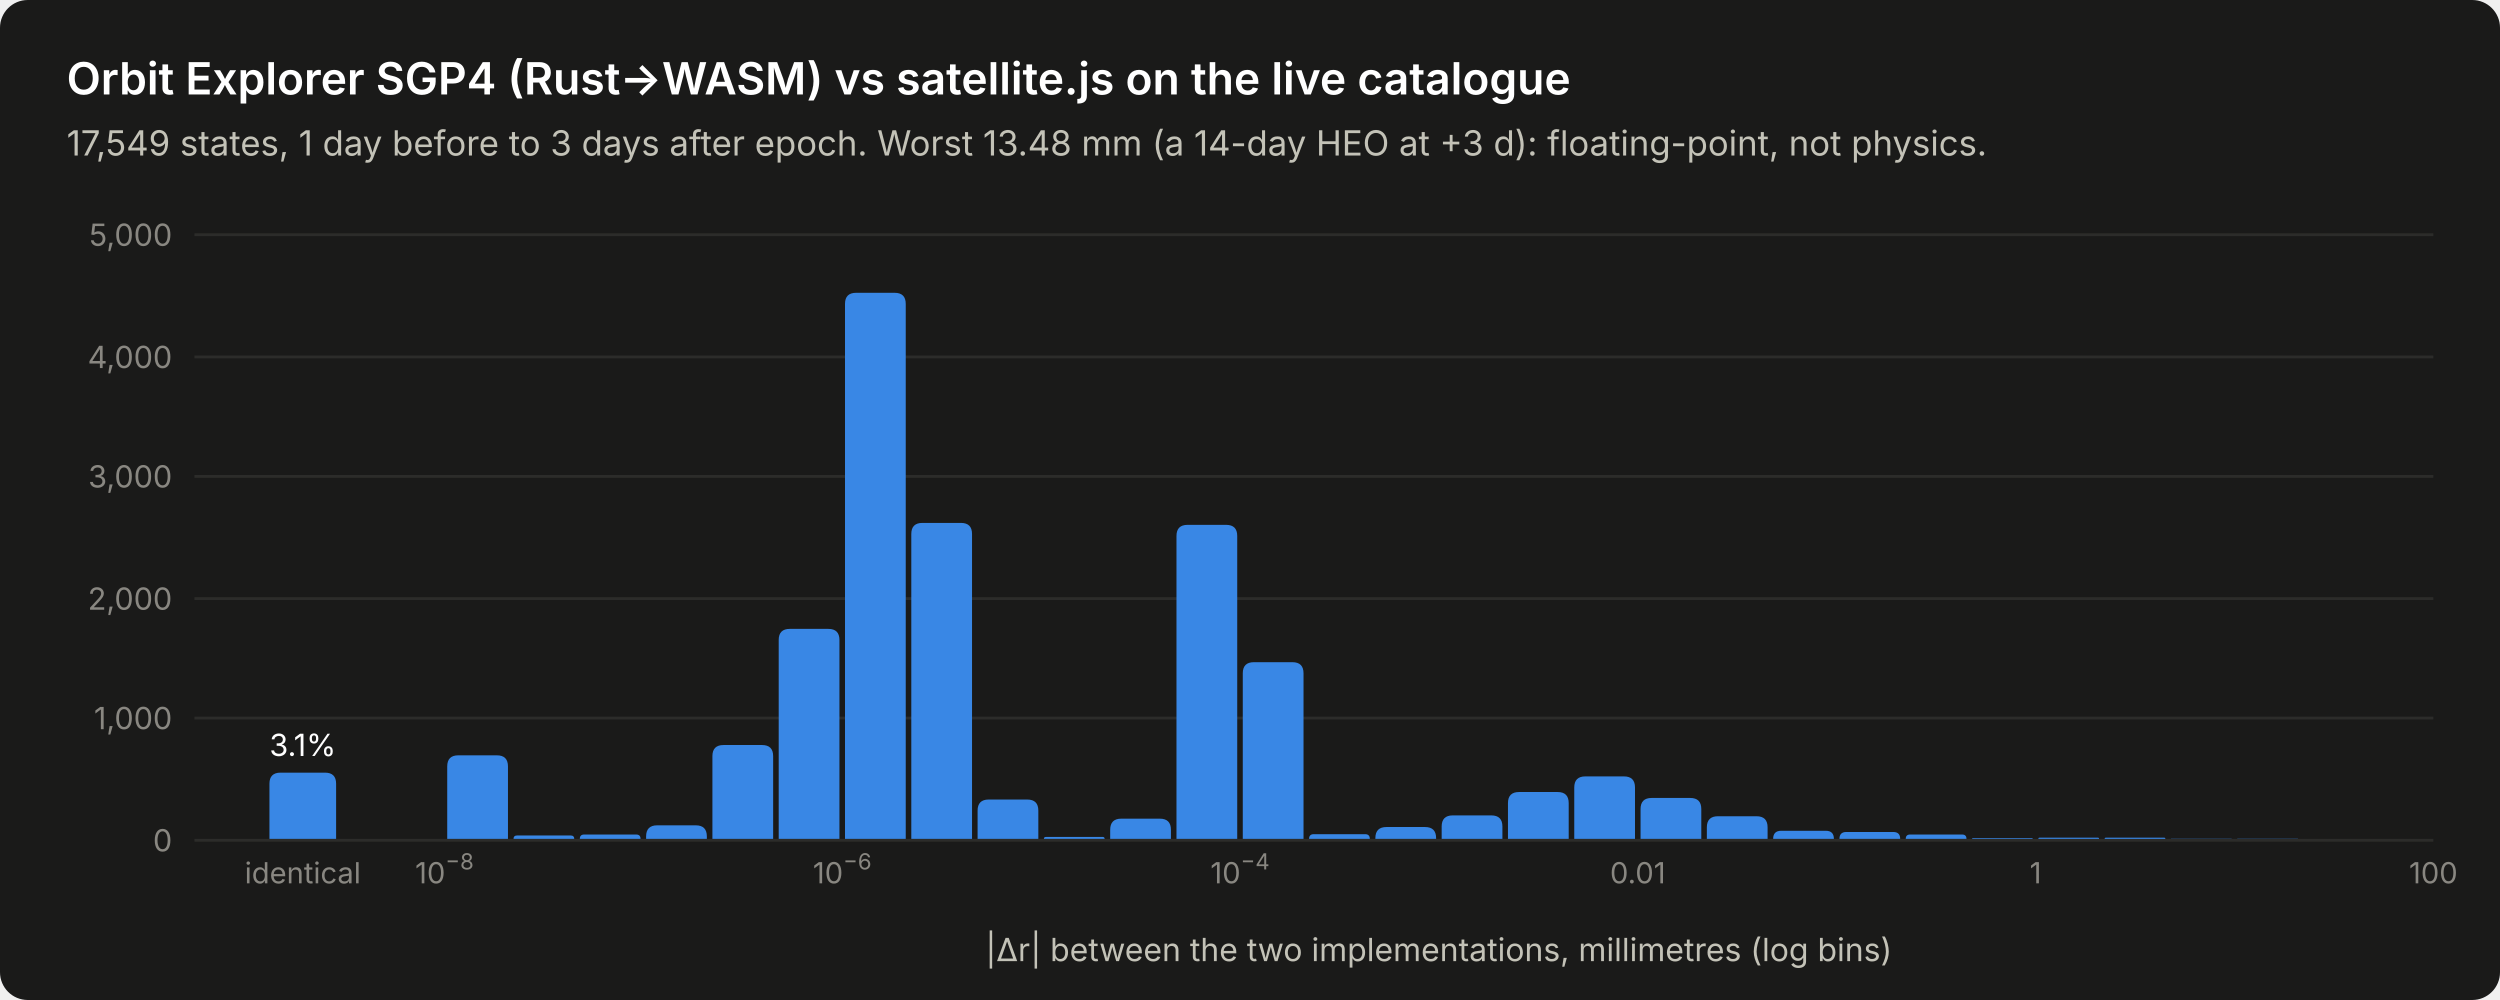
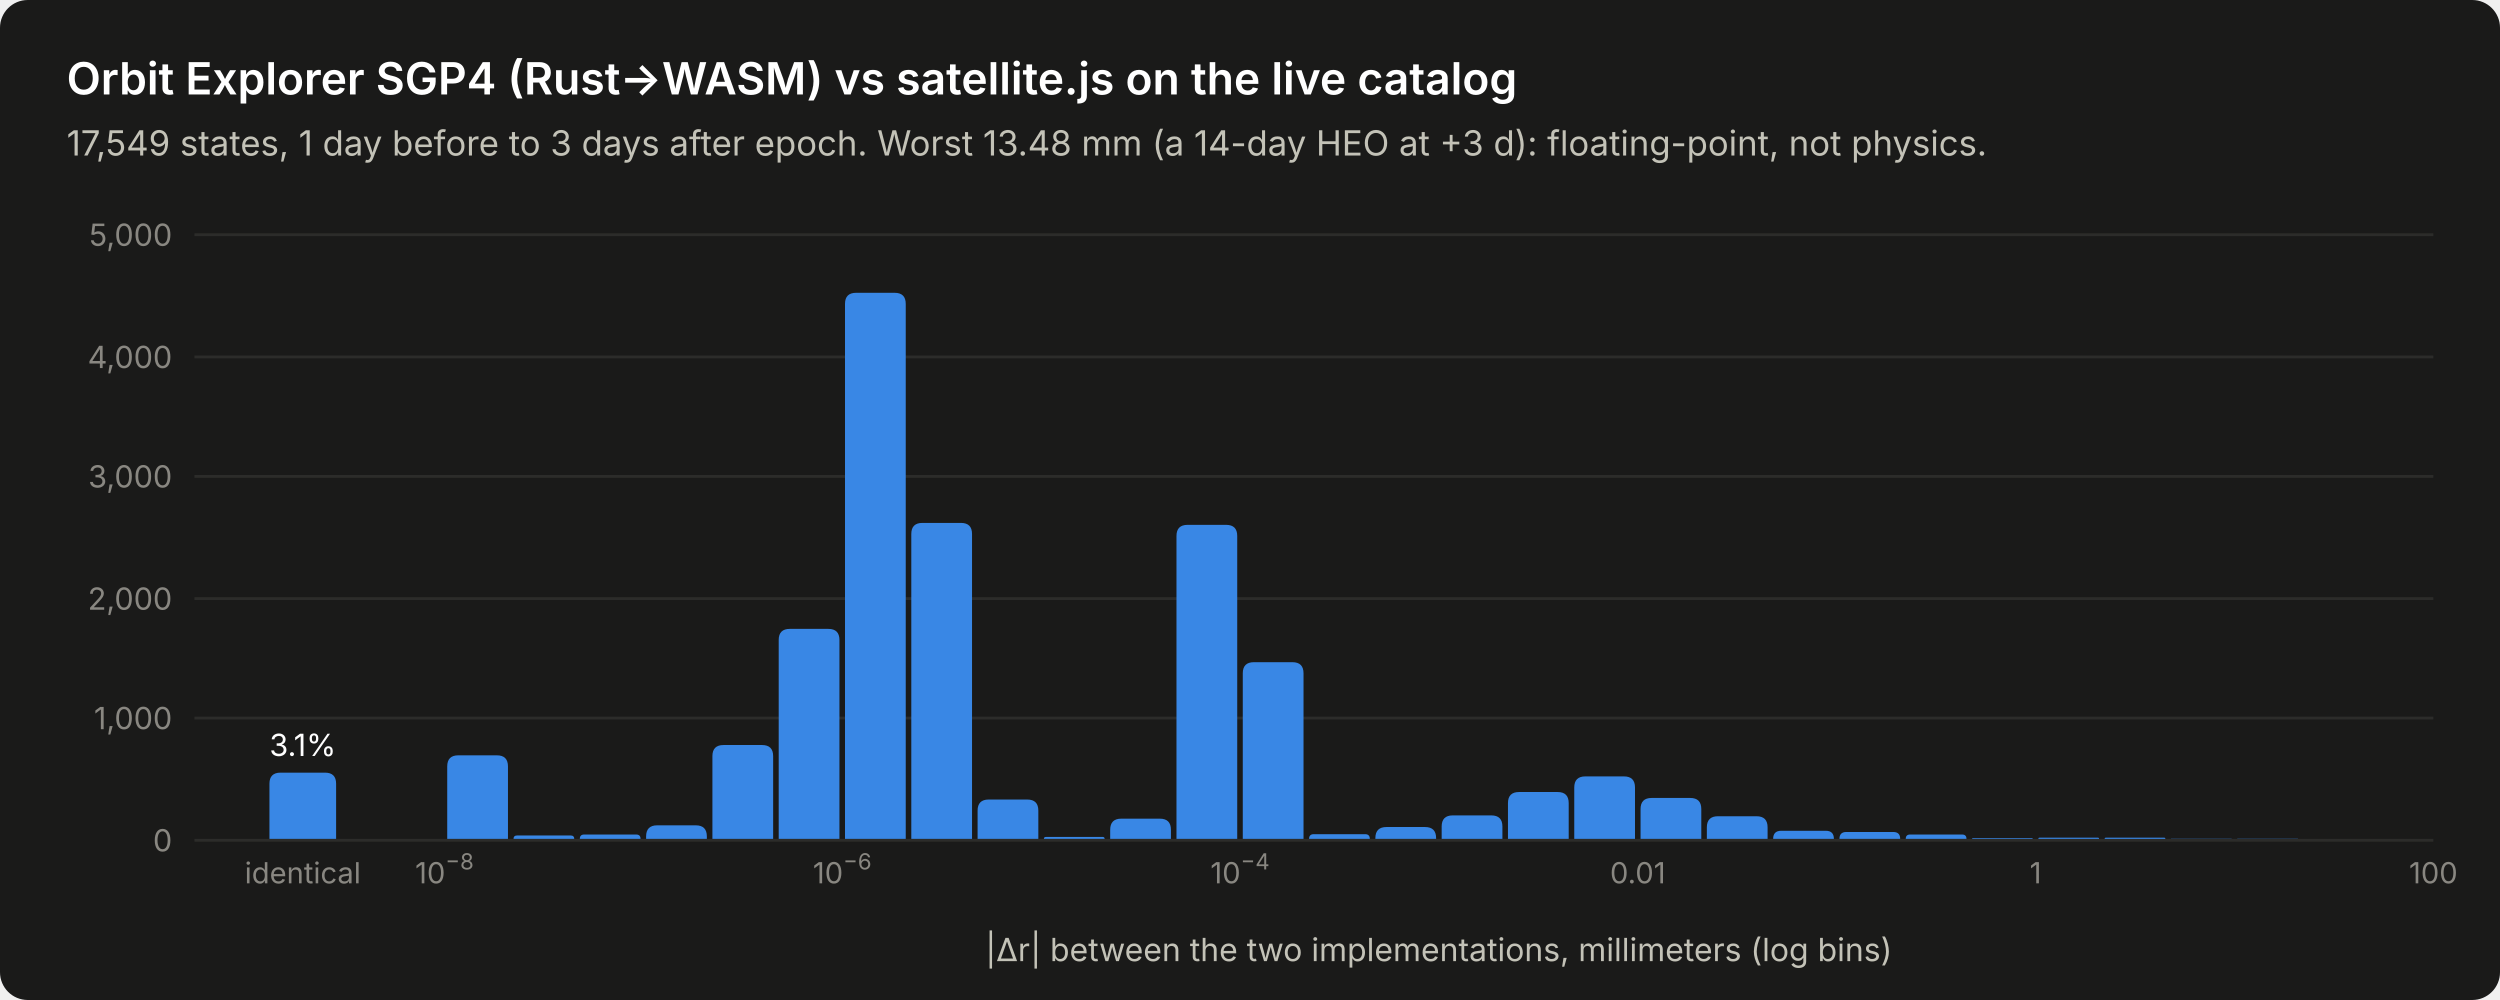
<svg xmlns="http://www.w3.org/2000/svg" width="900" height="360" viewBox="0 0 900 360" font-family="system-ui, -apple-system, 'Segoe UI', sans-serif">
  <rect width="900" height="360" rx="10" fill="#1a1a19" />
-   <text x="24" y="34" font-size="16" font-weight="600" fill="#ffffff">Orbit Explorer SGP4 (Rust→WASM) vs satellite.js on the live catalogue</text>
+   <text x="24" y="34" font-size="16" font-weight="600" fill="#ffffff">Orbit Explorer SGP4 (Rust→WASM) vs satellite.js on the live catalog</text>
  <text x="24" y="56" font-size="12.5" fill="#c3c2b7">17,549 states, 1 day before to 3 days after epoch. Worst 13.48 mm (a 14-day HEO at +3 d): floating-point, not physics.</text>
  <line x1="70" x2="876" y1="302.5" y2="302.5" stroke="#2c2c2a" />
  <text x="62" y="306.5" text-anchor="end" font-size="11" fill="#898781">0</text>
  <line x1="70" x2="876" y1="258.5" y2="258.5" stroke="#2c2c2a" />
  <text x="62" y="262.5" text-anchor="end" font-size="11" fill="#898781">1,000</text>
  <line x1="70" x2="876" y1="215.5" y2="215.5" stroke="#2c2c2a" />
  <text x="62" y="219.5" text-anchor="end" font-size="11" fill="#898781">2,000</text>
  <line x1="70" x2="876" y1="171.5" y2="171.5" stroke="#2c2c2a" />
  <text x="62" y="175.5" text-anchor="end" font-size="11" fill="#898781">3,000</text>
  <line x1="70" x2="876" y1="128.5" y2="128.5" stroke="#2c2c2a" />
  <text x="62" y="132.5" text-anchor="end" font-size="11" fill="#898781">4,000</text>
  <line x1="70" x2="876" y1="84.5" y2="84.5" stroke="#2c2c2a" />
  <text x="62" y="88.5" text-anchor="end" font-size="11" fill="#898781">5,000</text>
  <path d="M97,302V282.151Q97,278.151 101,278.151H117Q121,278.151 121,282.151V302Z" fill="#3987e5" />
  <text x="109" y="272.151" text-anchor="middle" font-size="11" fill="#ffffff">3.1%</text>
  <text x="109" y="318" text-anchor="middle" font-size="10.5" fill="#898781">identical</text>
  <path d="M161,302V275.916Q161,271.916 165,271.916H178.867Q182.867,271.916 182.867,275.916V302Z" fill="#3987e5" />
  <path d="M184.867,302V302Q184.867,300.779 186.087,300.779H205.513Q206.733,300.779 206.733,302V302Z" fill="#3987e5" />
  <path d="M208.733,302V302Q208.733,300.43 210.303,300.43H229.03Q230.6,300.43 230.6,302V302Z" fill="#3987e5" />
  <path d="M232.6,302V301.117Q232.6,297.117 236.6,297.117H250.467Q254.467,297.117 254.467,301.117V302Z" fill="#3987e5" />
  <path d="M256.467,302V272.21Q256.467,268.21 260.467,268.21H274.333Q278.333,268.21 278.333,272.21V302Z" fill="#3987e5" />
  <path d="M280.333,302V230.398Q280.333,226.398 284.333,226.398H298.2Q302.2,226.398 302.2,230.398V302Z" fill="#3987e5" />
  <path d="M304.2,302V109.408Q304.2,105.408 308.2,105.408H322.067Q326.067,105.408 326.067,109.408V302Z" fill="#3987e5" />
  <path d="M328.067,302V192.248Q328.067,188.248 332.067,188.248H345.933Q349.933,188.248 349.933,192.248V302Z" fill="#3987e5" />
  <path d="M351.933,302V291.83Q351.933,287.83 355.933,287.83H369.8Q373.8,287.83 373.8,291.83V302Z" fill="#3987e5" />
  <path d="M375.8,302V302Q375.8,301.302 376.498,301.302H396.969Q397.667,301.302 397.667,302V302Z" fill="#3987e5" />
  <path d="M399.667,302V298.719Q399.667,294.719 403.667,294.719H417.533Q421.533,294.719 421.533,298.719V302Z" fill="#3987e5" />
  <path d="M423.533,302V192.945Q423.533,188.945 427.533,188.945H441.4Q445.4,188.945 445.4,192.945V302Z" fill="#3987e5" />
  <path d="M447.4,302V242.388Q447.4,238.388 451.4,238.388H465.267Q469.267,238.388 469.267,242.388V302Z" fill="#3987e5" />
  <path d="M471.267,302V302Q471.267,300.3 472.967,300.3H491.433Q493.133,300.3 493.133,302V302Z" fill="#3987e5" />
  <path d="M495.133,302V301.727Q495.133,297.727 499.133,297.727H513Q517,297.727 517,301.727V302Z" fill="#3987e5" />
  <path d="M519,302V297.542Q519,293.542 523,293.542H536.867Q540.867,293.542 540.867,297.542V302Z" fill="#3987e5" />
  <path d="M542.867,302V289.127Q542.867,285.127 546.867,285.127H560.733Q564.733,285.127 564.733,289.127V302Z" fill="#3987e5" />
  <path d="M566.733,302V283.502Q566.733,279.502 570.733,279.502H584.6Q588.6,279.502 588.6,283.502V302Z" fill="#3987e5" />
  <path d="M590.6,302V291.263Q590.6,287.263 594.6,287.263H608.467Q612.467,287.263 612.467,291.263V302Z" fill="#3987e5" />
  <path d="M614.467,302V297.847Q614.467,293.847 618.467,293.847H632.333Q636.333,293.847 636.333,297.847V302Z" fill="#3987e5" />
  <path d="M638.333,302V302Q638.333,299.079 641.255,299.079H657.279Q660.2,299.079 660.2,302V302Z" fill="#3987e5" />
  <path d="M662.2,302V302Q662.2,299.515 664.685,299.515H681.581Q684.067,299.515 684.067,302V302Z" fill="#3987e5" />
  <path d="M686.067,302V302Q686.067,300.43 687.636,300.43H706.364Q707.933,300.43 707.933,302V302Z" fill="#3987e5" />
  <path d="M709.933,302V302Q709.933,301.738 710.195,301.738H731.538Q731.8,301.738 731.8,302V302Z" fill="#3987e5" />
  <path d="M733.8,302V302Q733.8,301.564 734.236,301.564H755.231Q755.667,301.564 755.667,302V302Z" fill="#3987e5" />
  <path d="M757.667,302V302Q757.667,301.564 758.103,301.564H779.097Q779.533,301.564 779.533,302V302Z" fill="#3987e5" />
  <path d="M781.533,302V302Q781.533,301.913 781.621,301.913H803.313Q803.4,301.913 803.4,302V302Z" fill="#3987e5" />
  <path d="M805.4,302V302Q805.4,301.913 805.487,301.913H827.179Q827.267,301.913 827.267,302V302Z" fill="#3987e5" />
  <text x="160" y="318" text-anchor="middle" font-size="10.5" fill="#898781">10<tspan dy="-5" font-size="8">−8</tspan>
  </text>
  <text x="303.2" y="318" text-anchor="middle" font-size="10.5" fill="#898781">10<tspan dy="-5" font-size="8">−6</tspan>
  </text>
  <text x="446.4" y="318" text-anchor="middle" font-size="10.5" fill="#898781">10<tspan dy="-5" font-size="8">−4</tspan>
  </text>
  <text x="589.6" y="318" text-anchor="middle" font-size="10.5" fill="#898781">0.01</text>
  <text x="732.8" y="318" text-anchor="middle" font-size="10.5" fill="#898781">1</text>
  <text x="876" y="318" text-anchor="middle" font-size="10.5" fill="#898781">100</text>
-   <text x="518" y="346" text-anchor="middle" font-size="11.5" fill="#c3c2b7">|Δr| between the two implementations, millimetres (log bins)</text>
+   <text x="518" y="346" text-anchor="middle" font-size="11.5" fill="#c3c2b7">|Δr| between the two implementations, millimeters (log bins)</text>
</svg>
